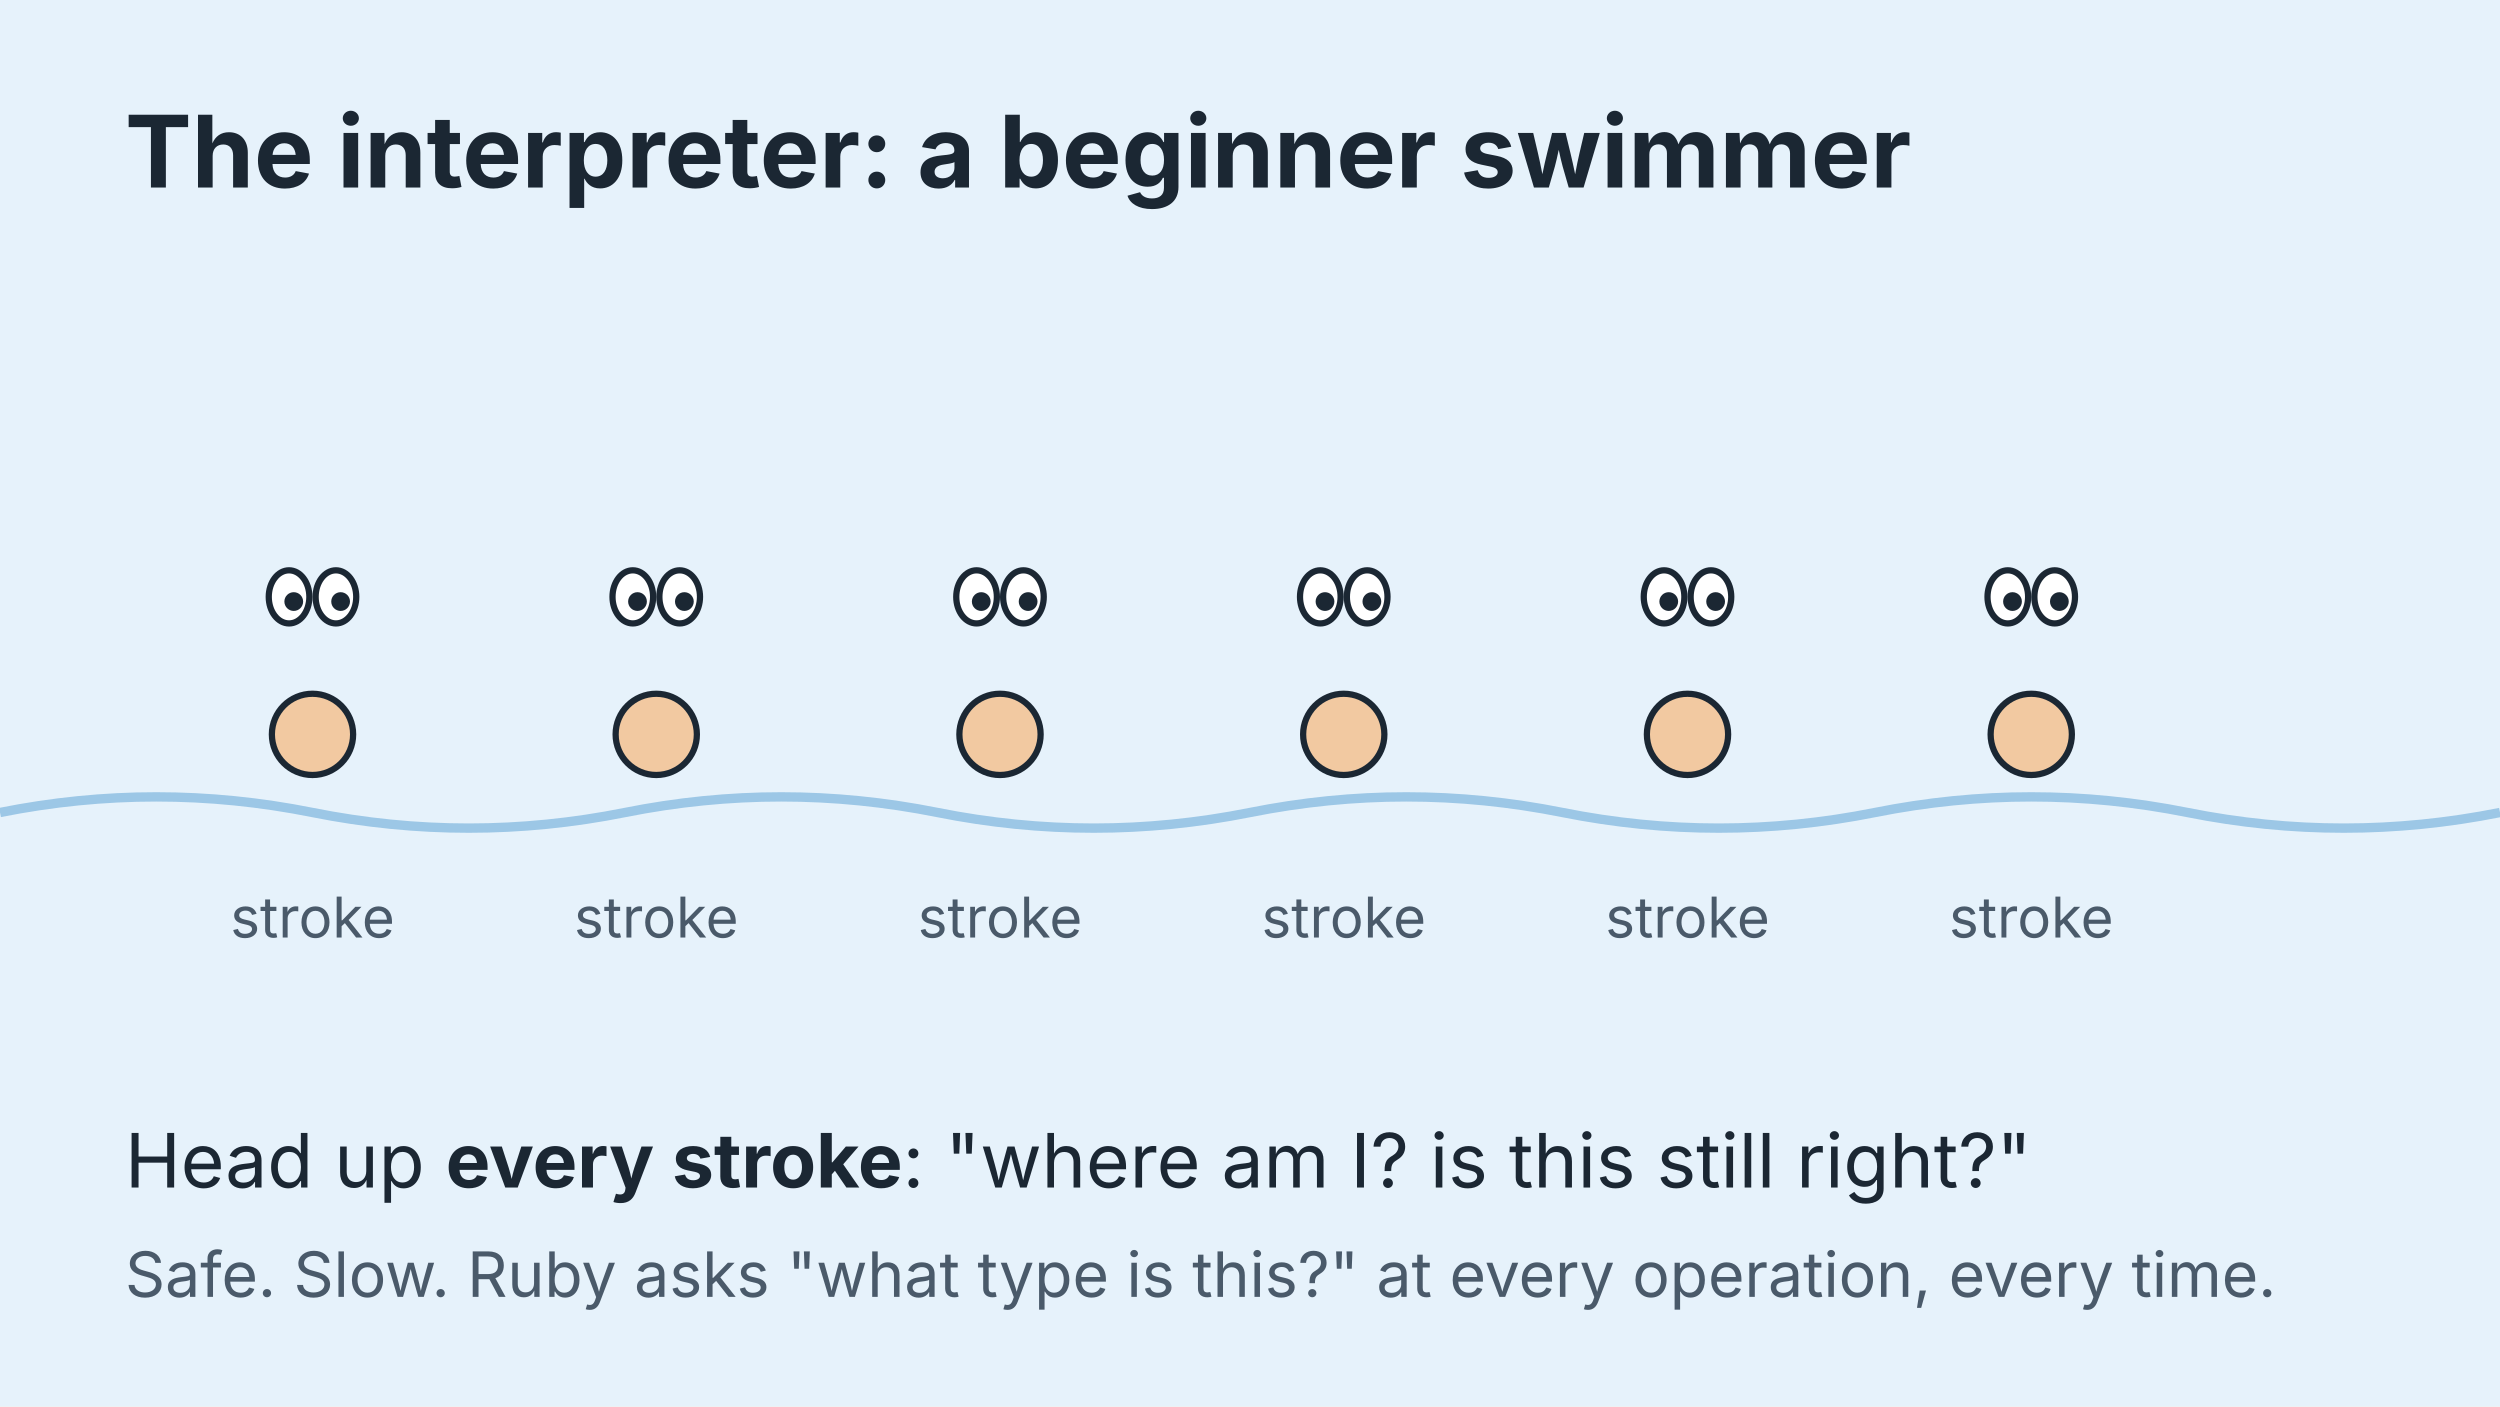
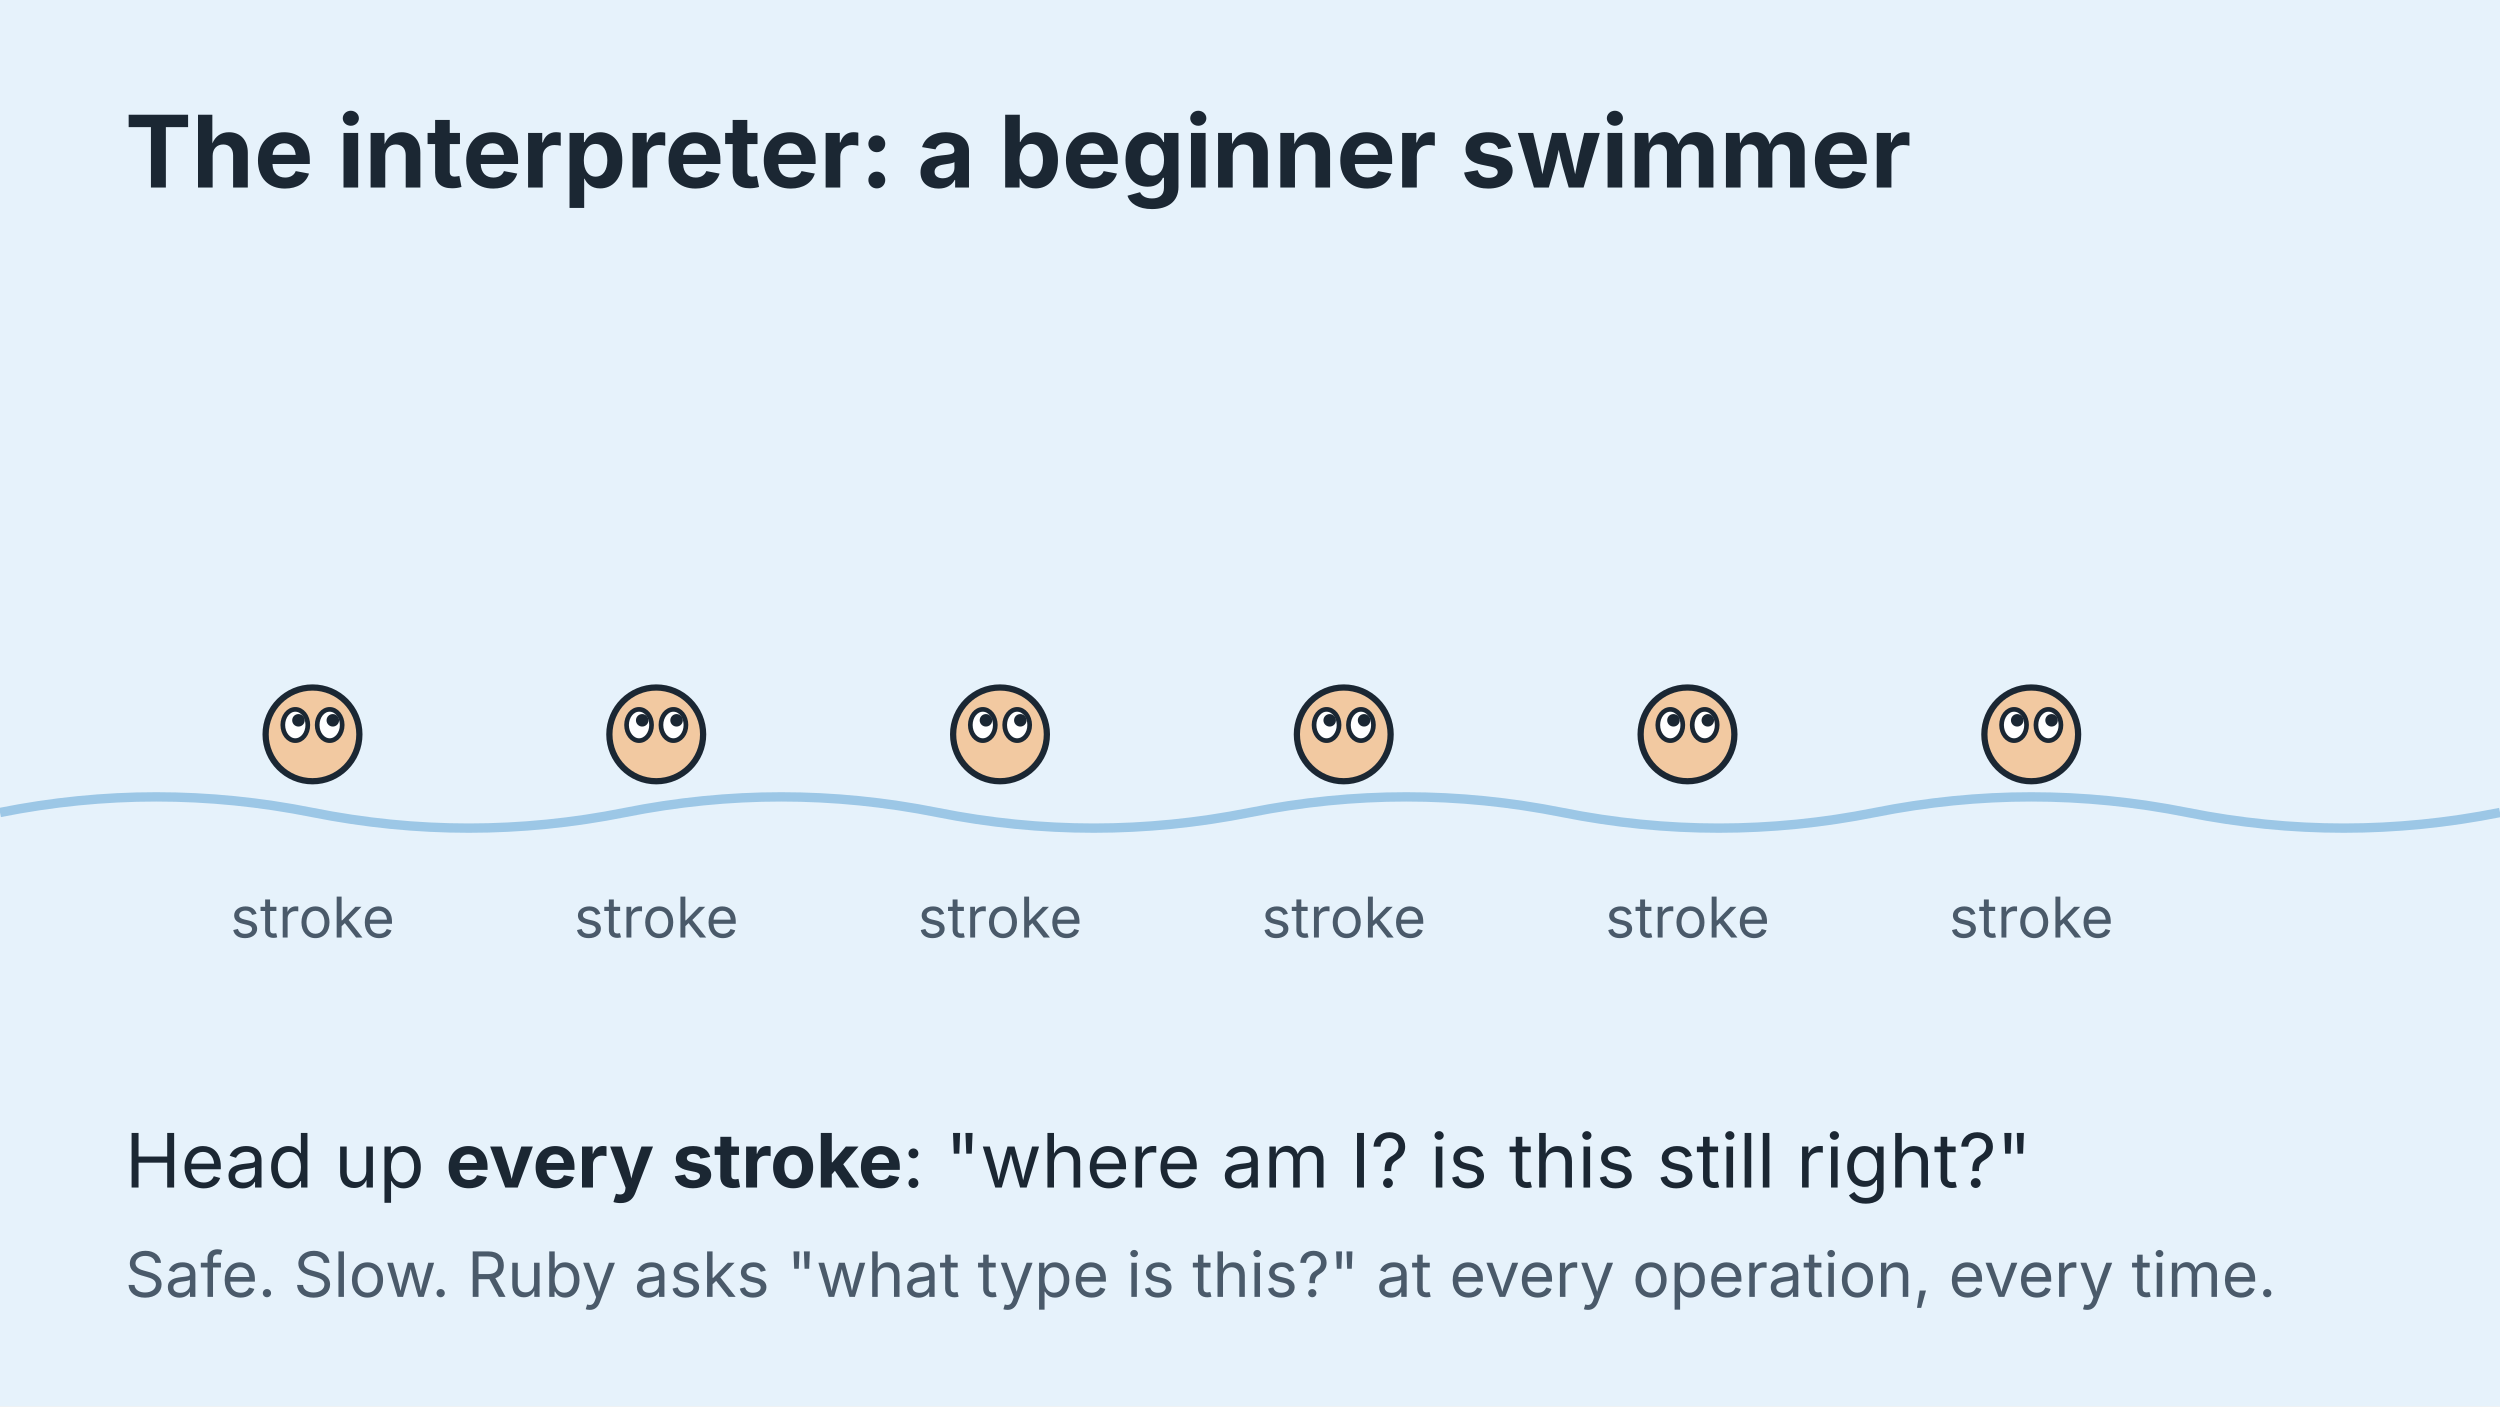
<svg xmlns="http://www.w3.org/2000/svg" viewBox="0 0 1600 900" font-family="system-ui, -apple-system, Segoe UI, sans-serif">
  <rect width="1600" height="900" fill="#e6f2fb" />
  <path d="M0 520 Q100 500 200 520 T400 520 T600 520 T800 520 T1000 520 T1200 520 T1400 520 T1600 520" fill="none" stroke="#9cc7e6" stroke-width="6" />
  <text x="80" y="120" font-size="64" font-weight="700" fill="#1b2733">The interpreter: a beginner swimmer</text>
  <g fill="#1b2733" font-size="44" text-anchor="middle">
    <g>
-       <circle cx="200" cy="470" r="26" fill="#f2c9a1" stroke="#1b2733" stroke-width="4" />
-       <g transform="translate(200,382)">
-         <ellipse cx="-15" cy="0" rx="13" ry="17" fill="#fff" stroke="#1b2733" stroke-width="4" />
-         <ellipse cx="15" cy="0" rx="13" ry="17" fill="#fff" stroke="#1b2733" stroke-width="4" />
-         <circle cx="-12" cy="3" r="6" fill="#1b2733" />
-         <circle cx="18" cy="3" r="6" fill="#1b2733" />
+       <g transform="translate(200,470)">
+         <circle r="30" fill="#f2c9a1" stroke="#1b2733" stroke-width="4" />
+         <ellipse cx="-11" cy="-6" rx="8" ry="10" fill="#fff" stroke="#1b2733" stroke-width="3" />
+         <ellipse cx="11" cy="-6" rx="8" ry="10" fill="#fff" stroke="#1b2733" stroke-width="3" />
+         <circle cx="-9" cy="-9" r="4" fill="#1b2733" />
+         <circle cx="13" cy="-9" r="4" fill="#1b2733" />
      </g>
    </g>
    <g>
-       <circle cx="420" cy="470" r="26" fill="#f2c9a1" stroke="#1b2733" stroke-width="4" />
-       <g transform="translate(420,382)">
-         <ellipse cx="-15" cy="0" rx="13" ry="17" fill="#fff" stroke="#1b2733" stroke-width="4" />
-         <ellipse cx="15" cy="0" rx="13" ry="17" fill="#fff" stroke="#1b2733" stroke-width="4" />
-         <circle cx="-12" cy="3" r="6" fill="#1b2733" />
-         <circle cx="18" cy="3" r="6" fill="#1b2733" />
+       <g transform="translate(420,470)">
+         <circle r="30" fill="#f2c9a1" stroke="#1b2733" stroke-width="4" />
+         <ellipse cx="-11" cy="-6" rx="8" ry="10" fill="#fff" stroke="#1b2733" stroke-width="3" />
+         <ellipse cx="11" cy="-6" rx="8" ry="10" fill="#fff" stroke="#1b2733" stroke-width="3" />
+         <circle cx="-9" cy="-9" r="4" fill="#1b2733" />
+         <circle cx="13" cy="-9" r="4" fill="#1b2733" />
      </g>
    </g>
    <g>
-       <circle cx="640" cy="470" r="26" fill="#f2c9a1" stroke="#1b2733" stroke-width="4" />
-       <g transform="translate(640,382)">
-         <ellipse cx="-15" cy="0" rx="13" ry="17" fill="#fff" stroke="#1b2733" stroke-width="4" />
-         <ellipse cx="15" cy="0" rx="13" ry="17" fill="#fff" stroke="#1b2733" stroke-width="4" />
-         <circle cx="-12" cy="3" r="6" fill="#1b2733" />
-         <circle cx="18" cy="3" r="6" fill="#1b2733" />
+       <g transform="translate(640,470)">
+         <circle r="30" fill="#f2c9a1" stroke="#1b2733" stroke-width="4" />
+         <ellipse cx="-11" cy="-6" rx="8" ry="10" fill="#fff" stroke="#1b2733" stroke-width="3" />
+         <ellipse cx="11" cy="-6" rx="8" ry="10" fill="#fff" stroke="#1b2733" stroke-width="3" />
+         <circle cx="-9" cy="-9" r="4" fill="#1b2733" />
+         <circle cx="13" cy="-9" r="4" fill="#1b2733" />
      </g>
    </g>
    <g>
-       <circle cx="860" cy="470" r="26" fill="#f2c9a1" stroke="#1b2733" stroke-width="4" />
-       <g transform="translate(860,382)">
-         <ellipse cx="-15" cy="0" rx="13" ry="17" fill="#fff" stroke="#1b2733" stroke-width="4" />
-         <ellipse cx="15" cy="0" rx="13" ry="17" fill="#fff" stroke="#1b2733" stroke-width="4" />
-         <circle cx="-12" cy="3" r="6" fill="#1b2733" />
-         <circle cx="18" cy="3" r="6" fill="#1b2733" />
+       <g transform="translate(860,470)">
+         <circle r="30" fill="#f2c9a1" stroke="#1b2733" stroke-width="4" />
+         <ellipse cx="-11" cy="-6" rx="8" ry="10" fill="#fff" stroke="#1b2733" stroke-width="3" />
+         <ellipse cx="11" cy="-6" rx="8" ry="10" fill="#fff" stroke="#1b2733" stroke-width="3" />
+         <circle cx="-9" cy="-9" r="4" fill="#1b2733" />
+         <circle cx="13" cy="-9" r="4" fill="#1b2733" />
      </g>
    </g>
    <g>
-       <circle cx="1080" cy="470" r="26" fill="#f2c9a1" stroke="#1b2733" stroke-width="4" />
-       <g transform="translate(1080,382)">
-         <ellipse cx="-15" cy="0" rx="13" ry="17" fill="#fff" stroke="#1b2733" stroke-width="4" />
-         <ellipse cx="15" cy="0" rx="13" ry="17" fill="#fff" stroke="#1b2733" stroke-width="4" />
-         <circle cx="-12" cy="3" r="6" fill="#1b2733" />
-         <circle cx="18" cy="3" r="6" fill="#1b2733" />
+       <g transform="translate(1080,470)">
+         <circle r="30" fill="#f2c9a1" stroke="#1b2733" stroke-width="4" />
+         <ellipse cx="-11" cy="-6" rx="8" ry="10" fill="#fff" stroke="#1b2733" stroke-width="3" />
+         <ellipse cx="11" cy="-6" rx="8" ry="10" fill="#fff" stroke="#1b2733" stroke-width="3" />
+         <circle cx="-9" cy="-9" r="4" fill="#1b2733" />
+         <circle cx="13" cy="-9" r="4" fill="#1b2733" />
      </g>
    </g>
    <g>
-       <circle cx="1300" cy="470" r="26" fill="#f2c9a1" stroke="#1b2733" stroke-width="4" />
-       <g transform="translate(1300,382)">
-         <ellipse cx="-15" cy="0" rx="13" ry="17" fill="#fff" stroke="#1b2733" stroke-width="4" />
-         <ellipse cx="15" cy="0" rx="13" ry="17" fill="#fff" stroke="#1b2733" stroke-width="4" />
-         <circle cx="-12" cy="3" r="6" fill="#1b2733" />
-         <circle cx="18" cy="3" r="6" fill="#1b2733" />
+       <g transform="translate(1300,470)">
+         <circle r="30" fill="#f2c9a1" stroke="#1b2733" stroke-width="4" />
+         <ellipse cx="-11" cy="-6" rx="8" ry="10" fill="#fff" stroke="#1b2733" stroke-width="3" />
+         <ellipse cx="11" cy="-6" rx="8" ry="10" fill="#fff" stroke="#1b2733" stroke-width="3" />
+         <circle cx="-9" cy="-9" r="4" fill="#1b2733" />
+         <circle cx="13" cy="-9" r="4" fill="#1b2733" />
      </g>
    </g>
  </g>
  <g font-size="36" fill="#4a5a6a" text-anchor="middle">
    <text x="200" y="600">stroke</text>
    <text x="420" y="600">stroke</text>
    <text x="640" y="600">stroke</text>
    <text x="860" y="600">stroke</text>
    <text x="1080" y="600">stroke</text>
    <text x="1300" y="600">stroke</text>
  </g>
  <text x="80" y="760" font-size="48" fill="#1b2733">Head up <tspan font-weight="700">every stroke</tspan>: "where am I? is this still right?"</text>
  <text x="80" y="830" font-size="40" fill="#4a5a6a">Safe. Slow. Ruby asks "what type is this?" at every operation, every time.</text>
</svg>
